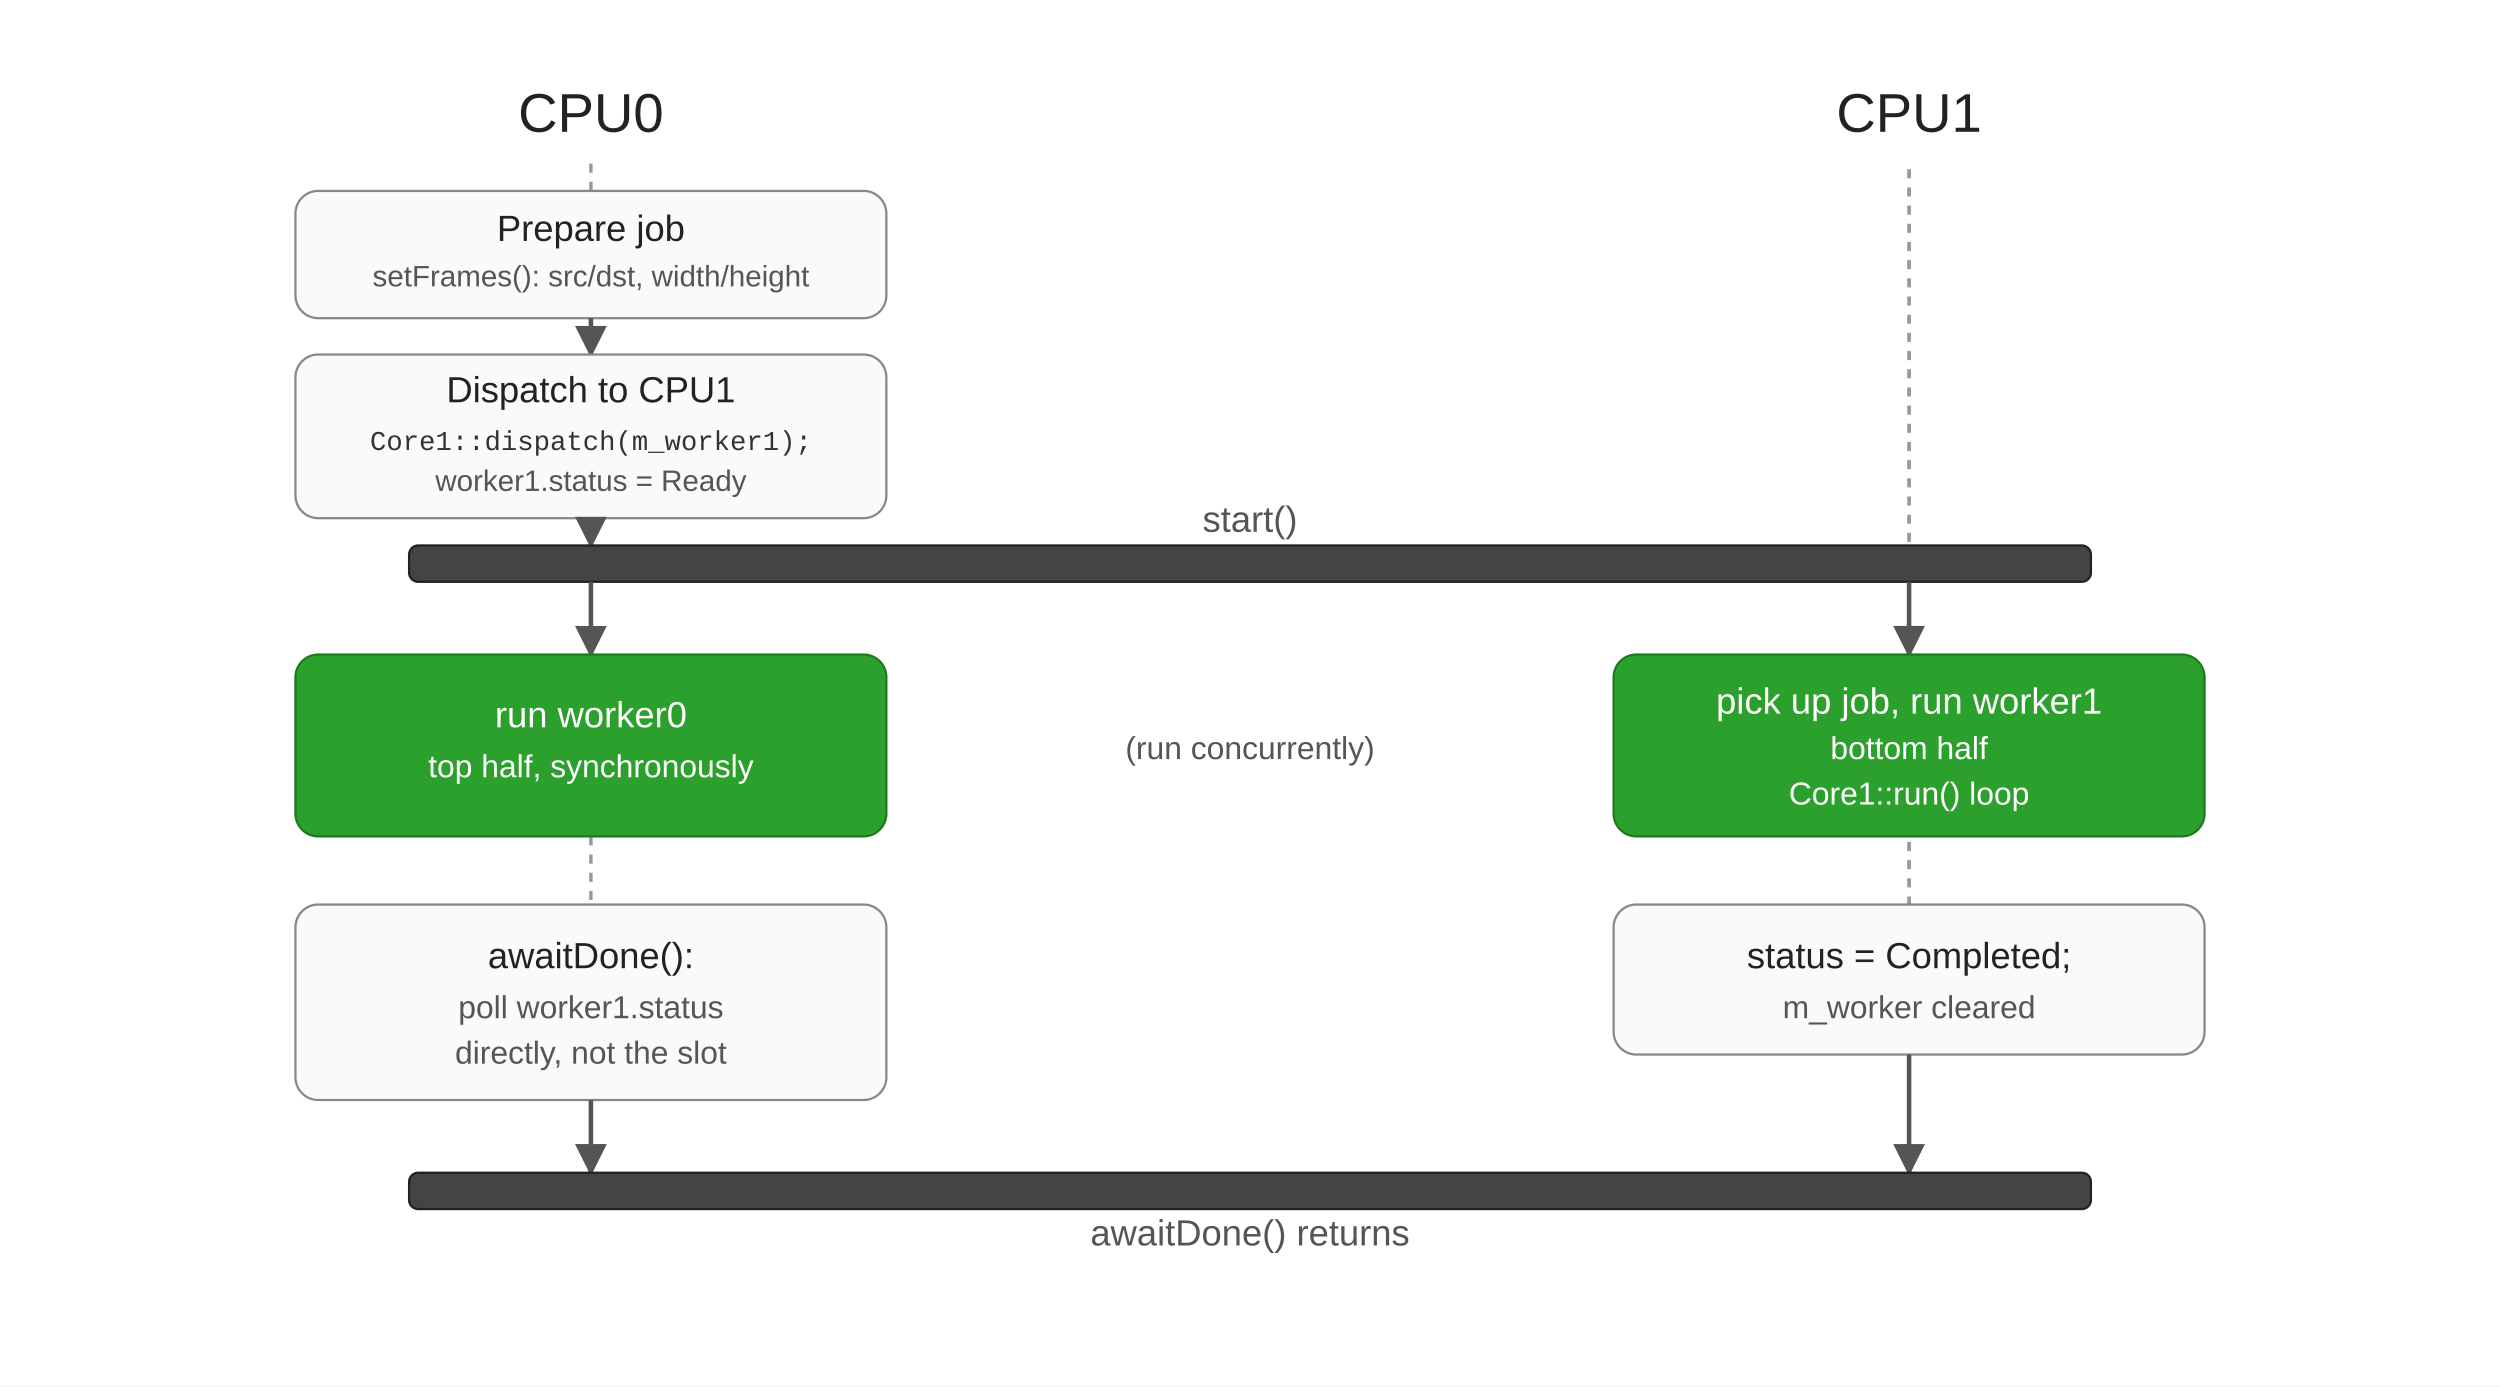
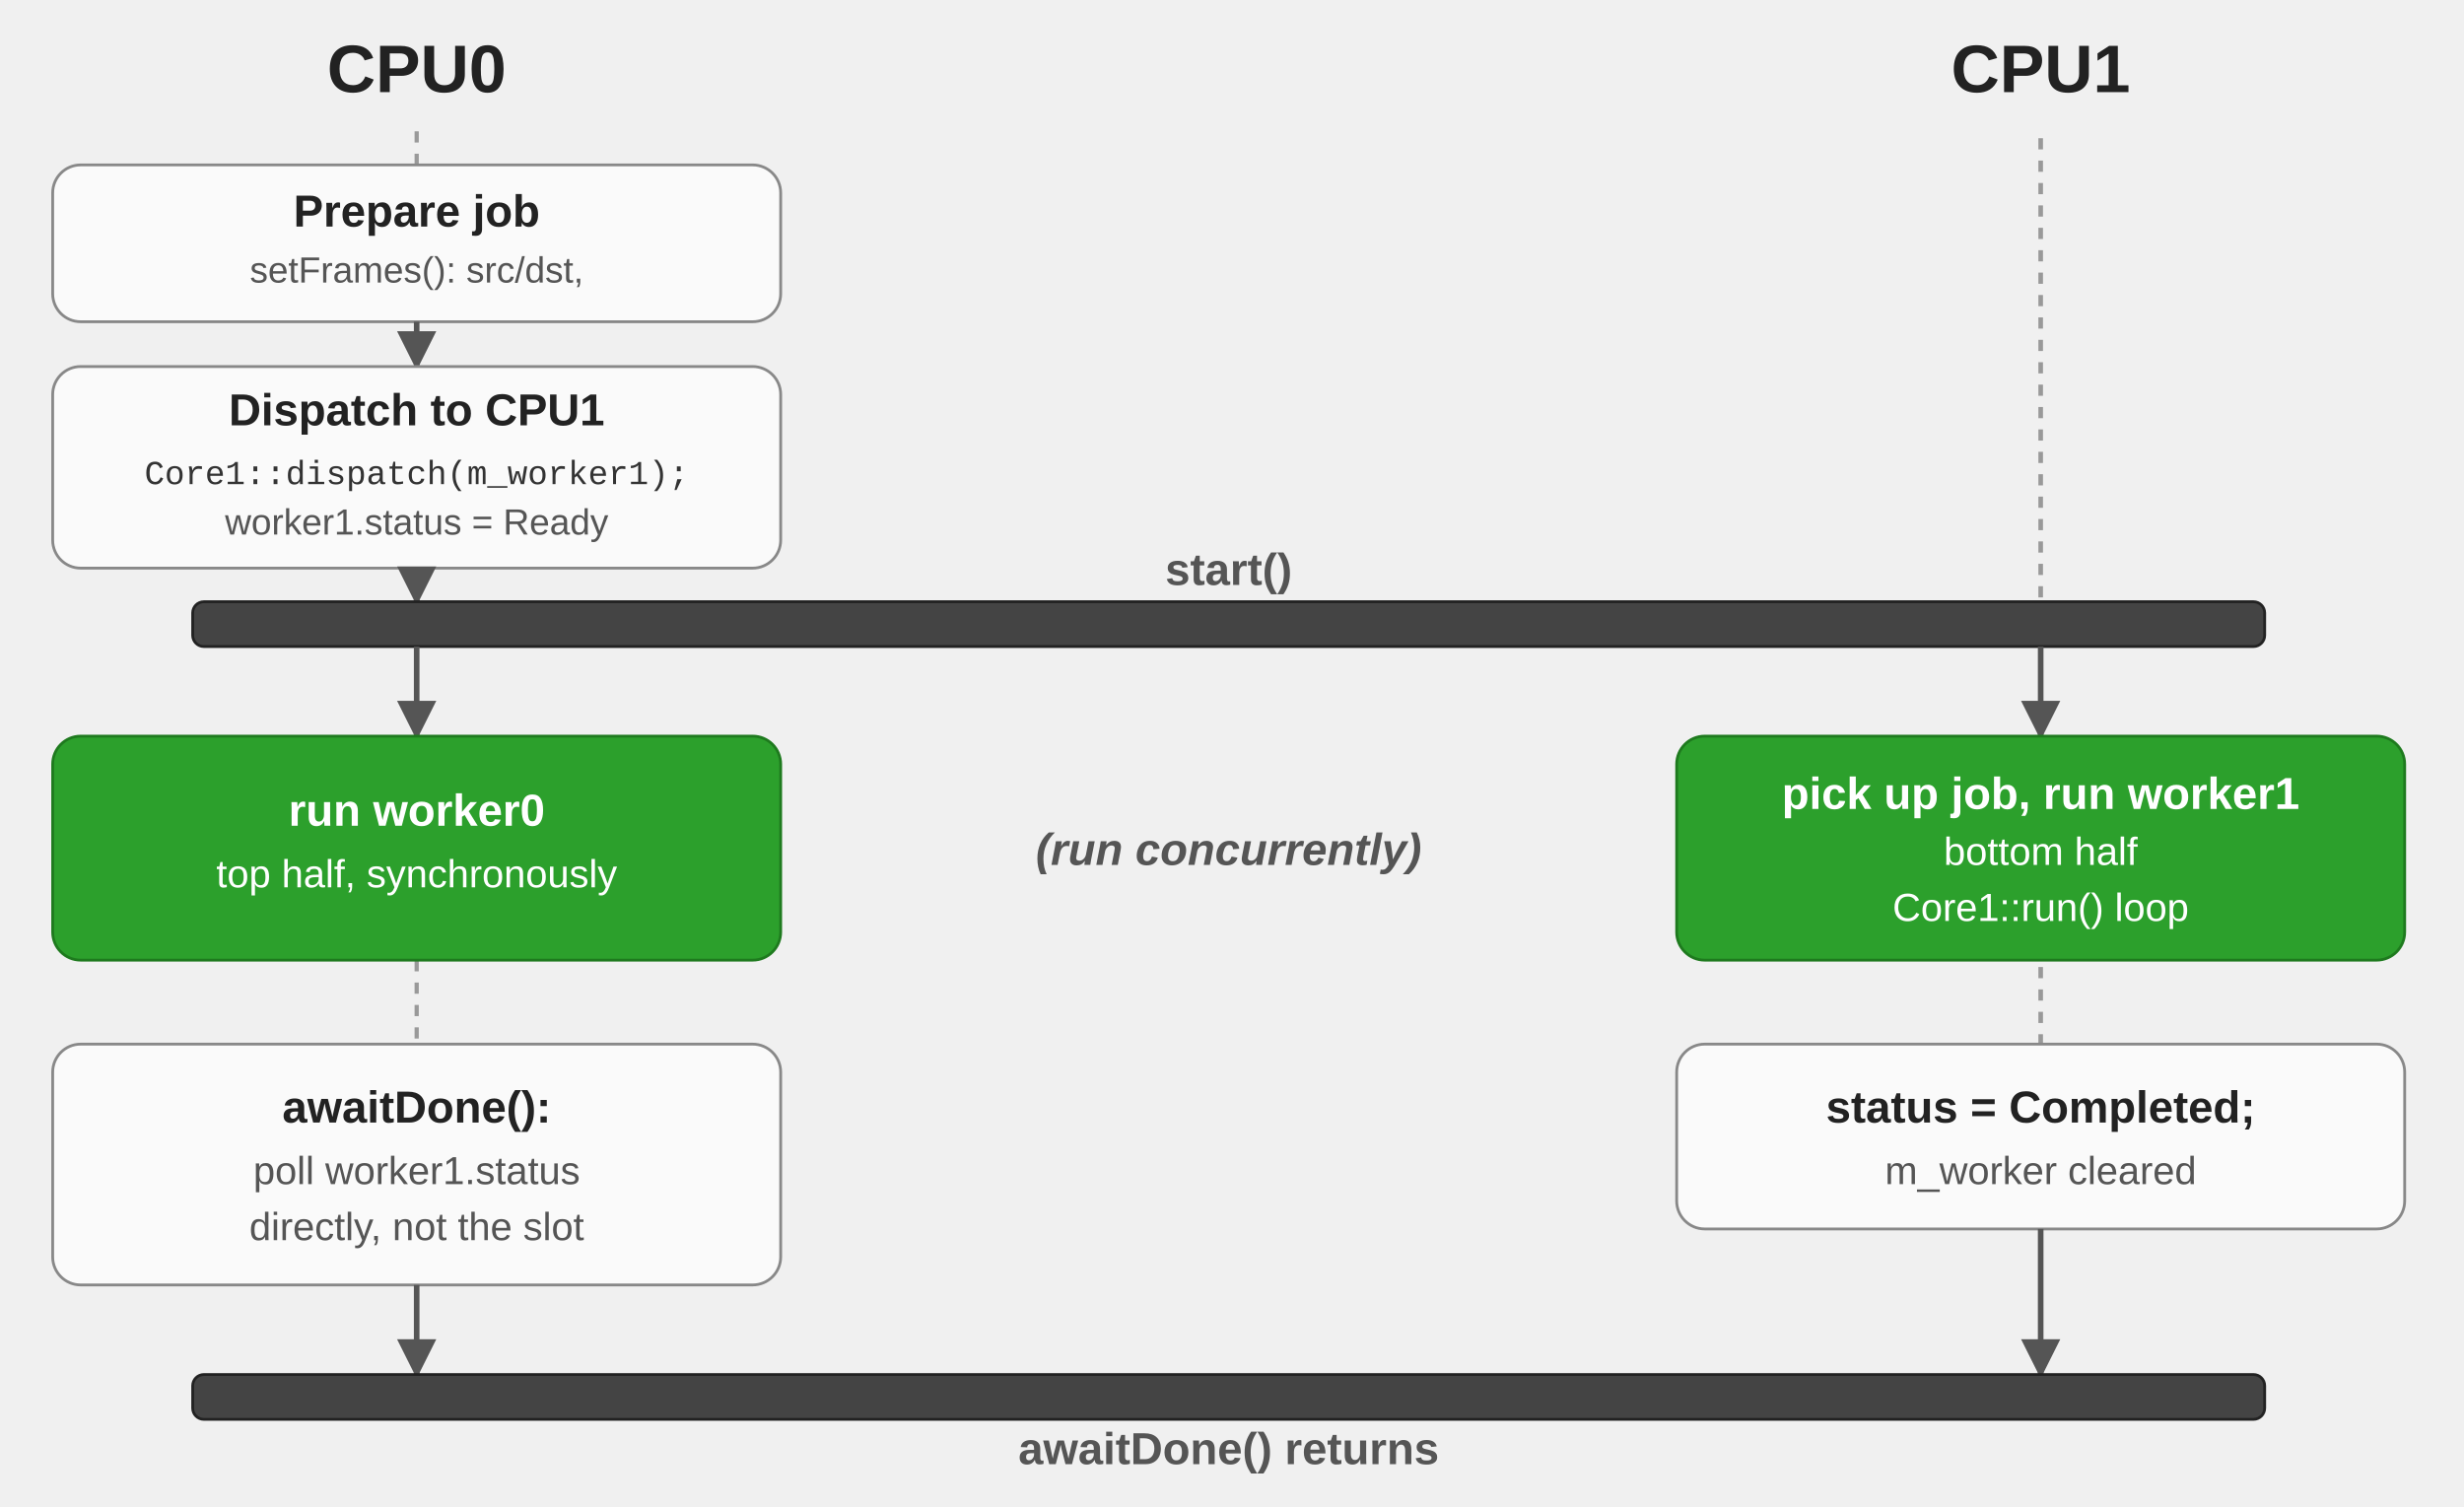
- <svg xmlns="http://www.w3.org/2000/svg" viewBox="0 0 1100 610" font-family="'Segoe UI', Arial, sans-serif" version="1.1" id="svg89">
+ <svg xmlns="http://www.w3.org/2000/svg" viewBox="0 0 880 538" font-family="'Segoe UI', Arial, sans-serif" version="1.1" id="svg89" width="880" height="538">
  <defs id="defs7">
    <marker id="arrow" viewBox="0 0 10 10" refX="9" refY="5" markerWidth="7" markerHeight="7" orient="auto-start-reverse">
      <path class="line-fill" d="M 0,0 10,5 0,10 Z" id="path2" />
    </marker>
    <style id="style5">
      .bg      { fill: #ffffff; }
      .panel   { fill: #fafafa; stroke: #888; }
      .neutral { fill: #e0e0e0; stroke: #888; }
      .accent  { fill: #2ca02c; stroke: #1e7a1e; }
      .barrier { fill: #444444; stroke: #222222; }
      .txt         { fill: #222; }
      .txt-muted   { fill: #555; }
      .txt-accent  { fill: #ffffff; }
      .txt-barrier { fill: #ffffff; }
      .txt-code    { fill: #333; font-family: 'Consolas', 'Courier New', monospace; }
      .line       { stroke: #555; }
      .line-fill  { fill: #555; }
      .lane       { stroke: #999; stroke-dasharray: 4,4; }

      @media (prefers-color-scheme: dark) {
        .bg      { fill: #1e1e1e; }
        .panel   { fill: #2a2a2a; stroke: #777; }
        .neutral { fill: #3c3c3c; stroke: #888; }
        .accent  { fill: #2ca02c; stroke: #8be28b; }
        .barrier { fill: #cccccc; stroke: #eeeeee; }
        .txt         { fill: #eaeaea; }
        .txt-muted   { fill: #bbbbbb; }
        .txt-accent  { fill: #ffffff; }
        .txt-barrier { fill: #111111; }
        .txt-code    { fill: #dddddd; }
        .line       { stroke: #bbbbbb; }
        .line-fill  { fill: #bbbbbb; }
        .lane       { stroke: #666; }
      }
    </style>
  </defs>
-   <rect class="bg" x="0" y="0" width="1100" height="610" id="rect9" />
-   <text x="260" y="58" text-anchor="middle" font-size="24" class="txt" id="text13">CPU0</text>
-   <text x="840" y="58" text-anchor="middle" font-size="24" class="txt" id="text15">CPU1</text>
-   <line class="lane" x1="260" y1="72" x2="260" y2="526" stroke-width="1.5" id="line17" />
-   <line class="lane" x1="840" y1="74.454" x2="840" y2="526" stroke-width="1.644" id="line19" />
-   <rect class="panel" x="130" y="84" width="260" height="56" rx="10" id="rect21" />
-   <text x="260" y="106" text-anchor="middle" font-size="16" class="txt" id="text23">Prepare job</text>
-   <text x="260" y="126" text-anchor="middle" font-size="13" class="txt-muted" id="text25">setFrames(): src/dst, width/height</text>
-   <line class="line" x1="260" y1="140" x2="260" y2="156" stroke-width="2" marker-end="url(#arrow)" id="line27" />
-   <rect class="panel" x="130" y="156" width="260" height="72" rx="10" id="rect29" />
-   <text x="260" y="177" text-anchor="middle" font-size="16" class="txt" id="text31">Dispatch to CPU1</text>
-   <text x="260" y="198" text-anchor="middle" font-size="12px" class="txt-code" id="text33">Core1::dispatch(m_worker1);</text>
-   <text x="260" y="216" text-anchor="middle" font-size="13" class="txt-muted" id="text35">worker1.status = Ready</text>
-   <line class="line" x1="260" y1="228" x2="260" y2="240" stroke-width="2" marker-end="url(#arrow)" id="line37" />
-   <text x="550" y="234" text-anchor="middle" font-size="16" class="txt-muted" id="text39">start()</text>
-   <rect class="barrier" x="180" y="240" width="740" height="16" rx="4" id="rect41" />
-   <line class="line" x1="260" y1="256" x2="260" y2="288" stroke-width="2" marker-end="url(#arrow)" id="line43" />
-   <line class="line" x1="840" y1="256" x2="840" y2="288" stroke-width="2" marker-end="url(#arrow)" id="line45" />
-   <rect class="accent" x="130" y="288" width="260" height="80" rx="10" id="rect49" />
-   <text x="260" y="320" text-anchor="middle" font-size="16" class="txt-accent" id="text51">run worker0</text>
-   <text x="260" y="342" text-anchor="middle" font-size="14" class="txt-accent" id="text53">top half, synchronously</text>
-   <rect class="accent" x="710" y="288" width="260" height="80" rx="10" id="rect55" />
-   <text x="840" y="314" text-anchor="middle" font-size="16" class="txt-accent" id="text57">pick up job, run worker1</text>
-   <text x="840" y="334" text-anchor="middle" font-size="14" class="txt-accent" id="text59">bottom half</text>
-   <text x="840" y="354" text-anchor="middle" font-size="14" class="txt-accent" id="text61">Core1::run() loop</text>
-   <text x="550" y="334" text-anchor="middle" font-size="14" class="txt-muted" id="text63">(run concurrently)</text>
-   <rect class="panel" x="130" y="398" width="260" height="86" rx="10" id="rect65" />
-   <text x="260" y="426" text-anchor="middle" font-size="16" class="txt" id="text67">awaitDone():</text>
-   <text x="260" y="448" text-anchor="middle" font-size="14" class="txt-muted" id="text69">poll worker1.status</text>
-   <text x="260" y="468" text-anchor="middle" font-size="14" class="txt-muted" id="text71">directly, not the slot</text>
-   <rect class="panel" x="710" y="398" width="260" height="66" rx="10" id="rect73" />
-   <text x="840" y="426" text-anchor="middle" font-size="16" class="txt" id="text75">status = Completed;</text>
-   <text x="840" y="448" text-anchor="middle" font-size="14" class="txt-muted" id="text77">m_worker cleared</text>
-   <line class="line" x1="260" y1="484" x2="260" y2="516" stroke-width="2" marker-end="url(#arrow)" id="line79" />
-   <line class="line" x1="840" y1="464" x2="840" y2="516" stroke-width="2" marker-end="url(#arrow)" id="line81" />
-   <rect class="barrier" x="180" y="516" width="740" height="16" rx="4" id="rect83" />
-   <text x="550" y="548" text-anchor="middle" font-size="16" class="txt-muted" id="text85">awaitDone() returns</text>
+   <text x="148.813" y="32.901" text-anchor="middle" font-size="24px" class="txt" id="text13">
+     <tspan style="font-style:normal;font-variant:normal;font-weight:bold;font-stretch:normal;font-family:'Segoe UI', Arial, sans-serif;-inkscape-font-specification:'Segoe UI, Arial, sans-serif Bold'" id="tspan1140">CPU0</tspan>
+   </text>
+   <text x="728.813" y="32.901" text-anchor="middle" font-size="24px" class="txt" id="text15">
+     <tspan style="font-style:normal;font-variant:normal;font-weight:bold;font-stretch:normal;font-family:'Segoe UI', Arial, sans-serif;-inkscape-font-specification:'Segoe UI, Arial, sans-serif Bold'" id="tspan3074">CPU1</tspan>
+   </text>
+   <line class="lane" x1="148.813" y1="46.901" x2="148.813" y2="500.901" stroke-width="1.5" id="line17" />
+   <line class="lane" x1="728.813" y1="49.355" x2="728.813" y2="500.901" stroke-width="1.644" id="line19" />
+   <rect class="panel" x="18.813" y="58.901" width="260" height="56" rx="10" id="rect21" />
+   <text x="148.813" y="80.901" text-anchor="middle" font-size="16px" class="txt" id="text23">
+     <tspan style="font-style:normal;font-variant:normal;font-weight:bold;font-stretch:normal;font-family:'Segoe UI', Arial, sans-serif;-inkscape-font-specification:'Segoe UI, Arial, sans-serif Bold'" id="tspan4786">Prepare job</tspan>
+   </text>
+   <text x="148.813" y="100.901" text-anchor="middle" font-size="13px" class="txt-muted" id="text25">setFrames(): src/dst,</text>
+   <line class="line" x1="148.813" y1="114.901" x2="148.813" y2="130.901" stroke-width="2" marker-end="url(#arrow)" id="line27" />
+   <rect class="panel" x="18.813" y="130.901" width="260" height="72" rx="10" id="rect29" />
+   <text x="148.813" y="151.901" text-anchor="middle" font-size="16px" class="txt" id="text31">
+     <tspan style="font-style:normal;font-variant:normal;font-weight:bold;font-stretch:normal;font-family:'Segoe UI', Arial, sans-serif;-inkscape-font-specification:'Segoe UI, Arial, sans-serif Bold'" id="tspan13728">Dispatch to CPU1</tspan>
+   </text>
+   <text x="148.813" y="172.901" text-anchor="middle" font-size="12px" class="txt-code" id="text33">Core1::dispatch(m_worker1);</text>
+   <text x="148.813" y="190.901" text-anchor="middle" font-size="13px" class="txt-muted" id="text35">worker1.status = Ready</text>
+   <line class="line" x1="148.813" y1="202.901" x2="148.813" y2="214.901" stroke-width="2" marker-end="url(#arrow)" id="line37" />
+   <text x="438.813" y="208.901" text-anchor="middle" font-size="16px" class="txt-muted" id="text39">
+     <tspan style="font-style:normal;font-variant:normal;font-weight:bold;font-stretch:normal;font-family:'Segoe UI', Arial, sans-serif;-inkscape-font-specification:'Segoe UI, Arial, sans-serif Bold'" id="tspan17582">start()</tspan>
+   </text>
+   <rect class="barrier" x="68.813" y="214.901" width="740" height="16" rx="4" id="rect41" />
+   <line class="line" x1="148.813" y1="230.901" x2="148.813" y2="262.901" stroke-width="2" marker-end="url(#arrow)" id="line43" />
+   <line class="line" x1="728.813" y1="230.901" x2="728.813" y2="262.901" stroke-width="2" marker-end="url(#arrow)" id="line45" />
+   <rect class="accent" x="18.813" y="262.901" width="260" height="80" rx="10" id="rect49" />
+   <text x="148.813" y="294.901" text-anchor="middle" font-size="16px" class="txt-accent" id="text51">
+     <tspan style="font-style:normal;font-variant:normal;font-weight:bold;font-stretch:normal;font-family:'Segoe UI', Arial, sans-serif;-inkscape-font-specification:'Segoe UI, Arial, sans-serif Bold'" id="tspan20020">run worker0</tspan>
+   </text>
+   <text x="148.813" y="316.901" text-anchor="middle" font-size="14px" class="txt-accent" id="text53">top half, synchronously</text>
+   <rect class="accent" x="598.813" y="262.901" width="260" height="80" rx="10" id="rect55" />
+   <text x="728.813" y="288.901" text-anchor="middle" font-size="16px" class="txt-accent" id="text57">
+     <tspan style="font-style:normal;font-variant:normal;font-weight:bold;font-stretch:normal;font-family:'Segoe UI', Arial, sans-serif;-inkscape-font-specification:'Segoe UI, Arial, sans-serif Bold'" id="tspan28160">pick up job, run worker1</tspan>
+   </text>
+   <text x="728.813" y="308.901" text-anchor="middle" font-size="14px" class="txt-accent" id="text59">bottom half</text>
+   <text x="728.813" y="328.901" text-anchor="middle" font-size="14px" class="txt-accent" id="text61">Core1::run() loop</text>
+   <text x="438.813" y="308.901" text-anchor="middle" font-size="14px" class="txt-muted" id="text63" style="font-size:16px">
+     <tspan style="font-style:italic;font-variant:normal;font-weight:bold;font-stretch:normal;font-size:16px;font-family:'Segoe UI', Arial, sans-serif;-inkscape-font-specification:'Segoe UI, Arial, sans-serif Bold Italic'" id="tspan32598">(run concurrently)</tspan>
+   </text>
+   <rect class="panel" x="18.813" y="372.901" width="260" height="86" rx="10" id="rect65" />
+   <text x="148.813" y="400.901" text-anchor="middle" font-size="16px" class="txt" id="text67">
+     <tspan style="font-style:normal;font-variant:normal;font-weight:bold;font-stretch:normal;font-family:'Segoe UI', Arial, sans-serif;-inkscape-font-specification:'Segoe UI, Arial, sans-serif Bold'" id="tspan22368">awaitDone():</tspan>
+   </text>
+   <text x="148.813" y="422.901" text-anchor="middle" font-size="14px" class="txt-muted" id="text69">poll worker1.status</text>
+   <text x="148.813" y="442.901" text-anchor="middle" font-size="14px" class="txt-muted" id="text71">directly, not the slot</text>
+   <rect class="panel" x="598.813" y="372.901" width="260" height="66" rx="10" id="rect73" />
+   <text x="728.813" y="400.901" text-anchor="middle" font-size="16px" class="txt" id="text75">
+     <tspan style="font-style:normal;font-variant:normal;font-weight:bold;font-stretch:normal;font-family:'Segoe UI', Arial, sans-serif;-inkscape-font-specification:'Segoe UI, Arial, sans-serif Bold'" id="tspan31060">status = Completed;</tspan>
+   </text>
+   <text x="728.813" y="422.901" text-anchor="middle" font-size="14px" class="txt-muted" id="text77">m_worker cleared</text>
+   <line class="line" x1="148.813" y1="458.901" x2="148.813" y2="490.901" stroke-width="2" marker-end="url(#arrow)" id="line79" />
+   <line class="line" x1="728.813" y1="438.901" x2="728.813" y2="490.901" stroke-width="2" marker-end="url(#arrow)" id="line81" />
+   <rect class="barrier" x="68.813" y="490.901" width="740" height="16" rx="4" id="rect83" />
+   <text x="438.813" y="522.901" text-anchor="middle" font-size="16px" class="txt-muted" id="text85">
+     <tspan style="font-style:normal;font-variant:normal;font-weight:bold;font-stretch:normal;font-family:'Segoe UI', Arial, sans-serif;-inkscape-font-specification:'Segoe UI, Arial, sans-serif Bold'" id="tspan39092">awaitDone() returns</tspan>
+   </text>
</svg>
